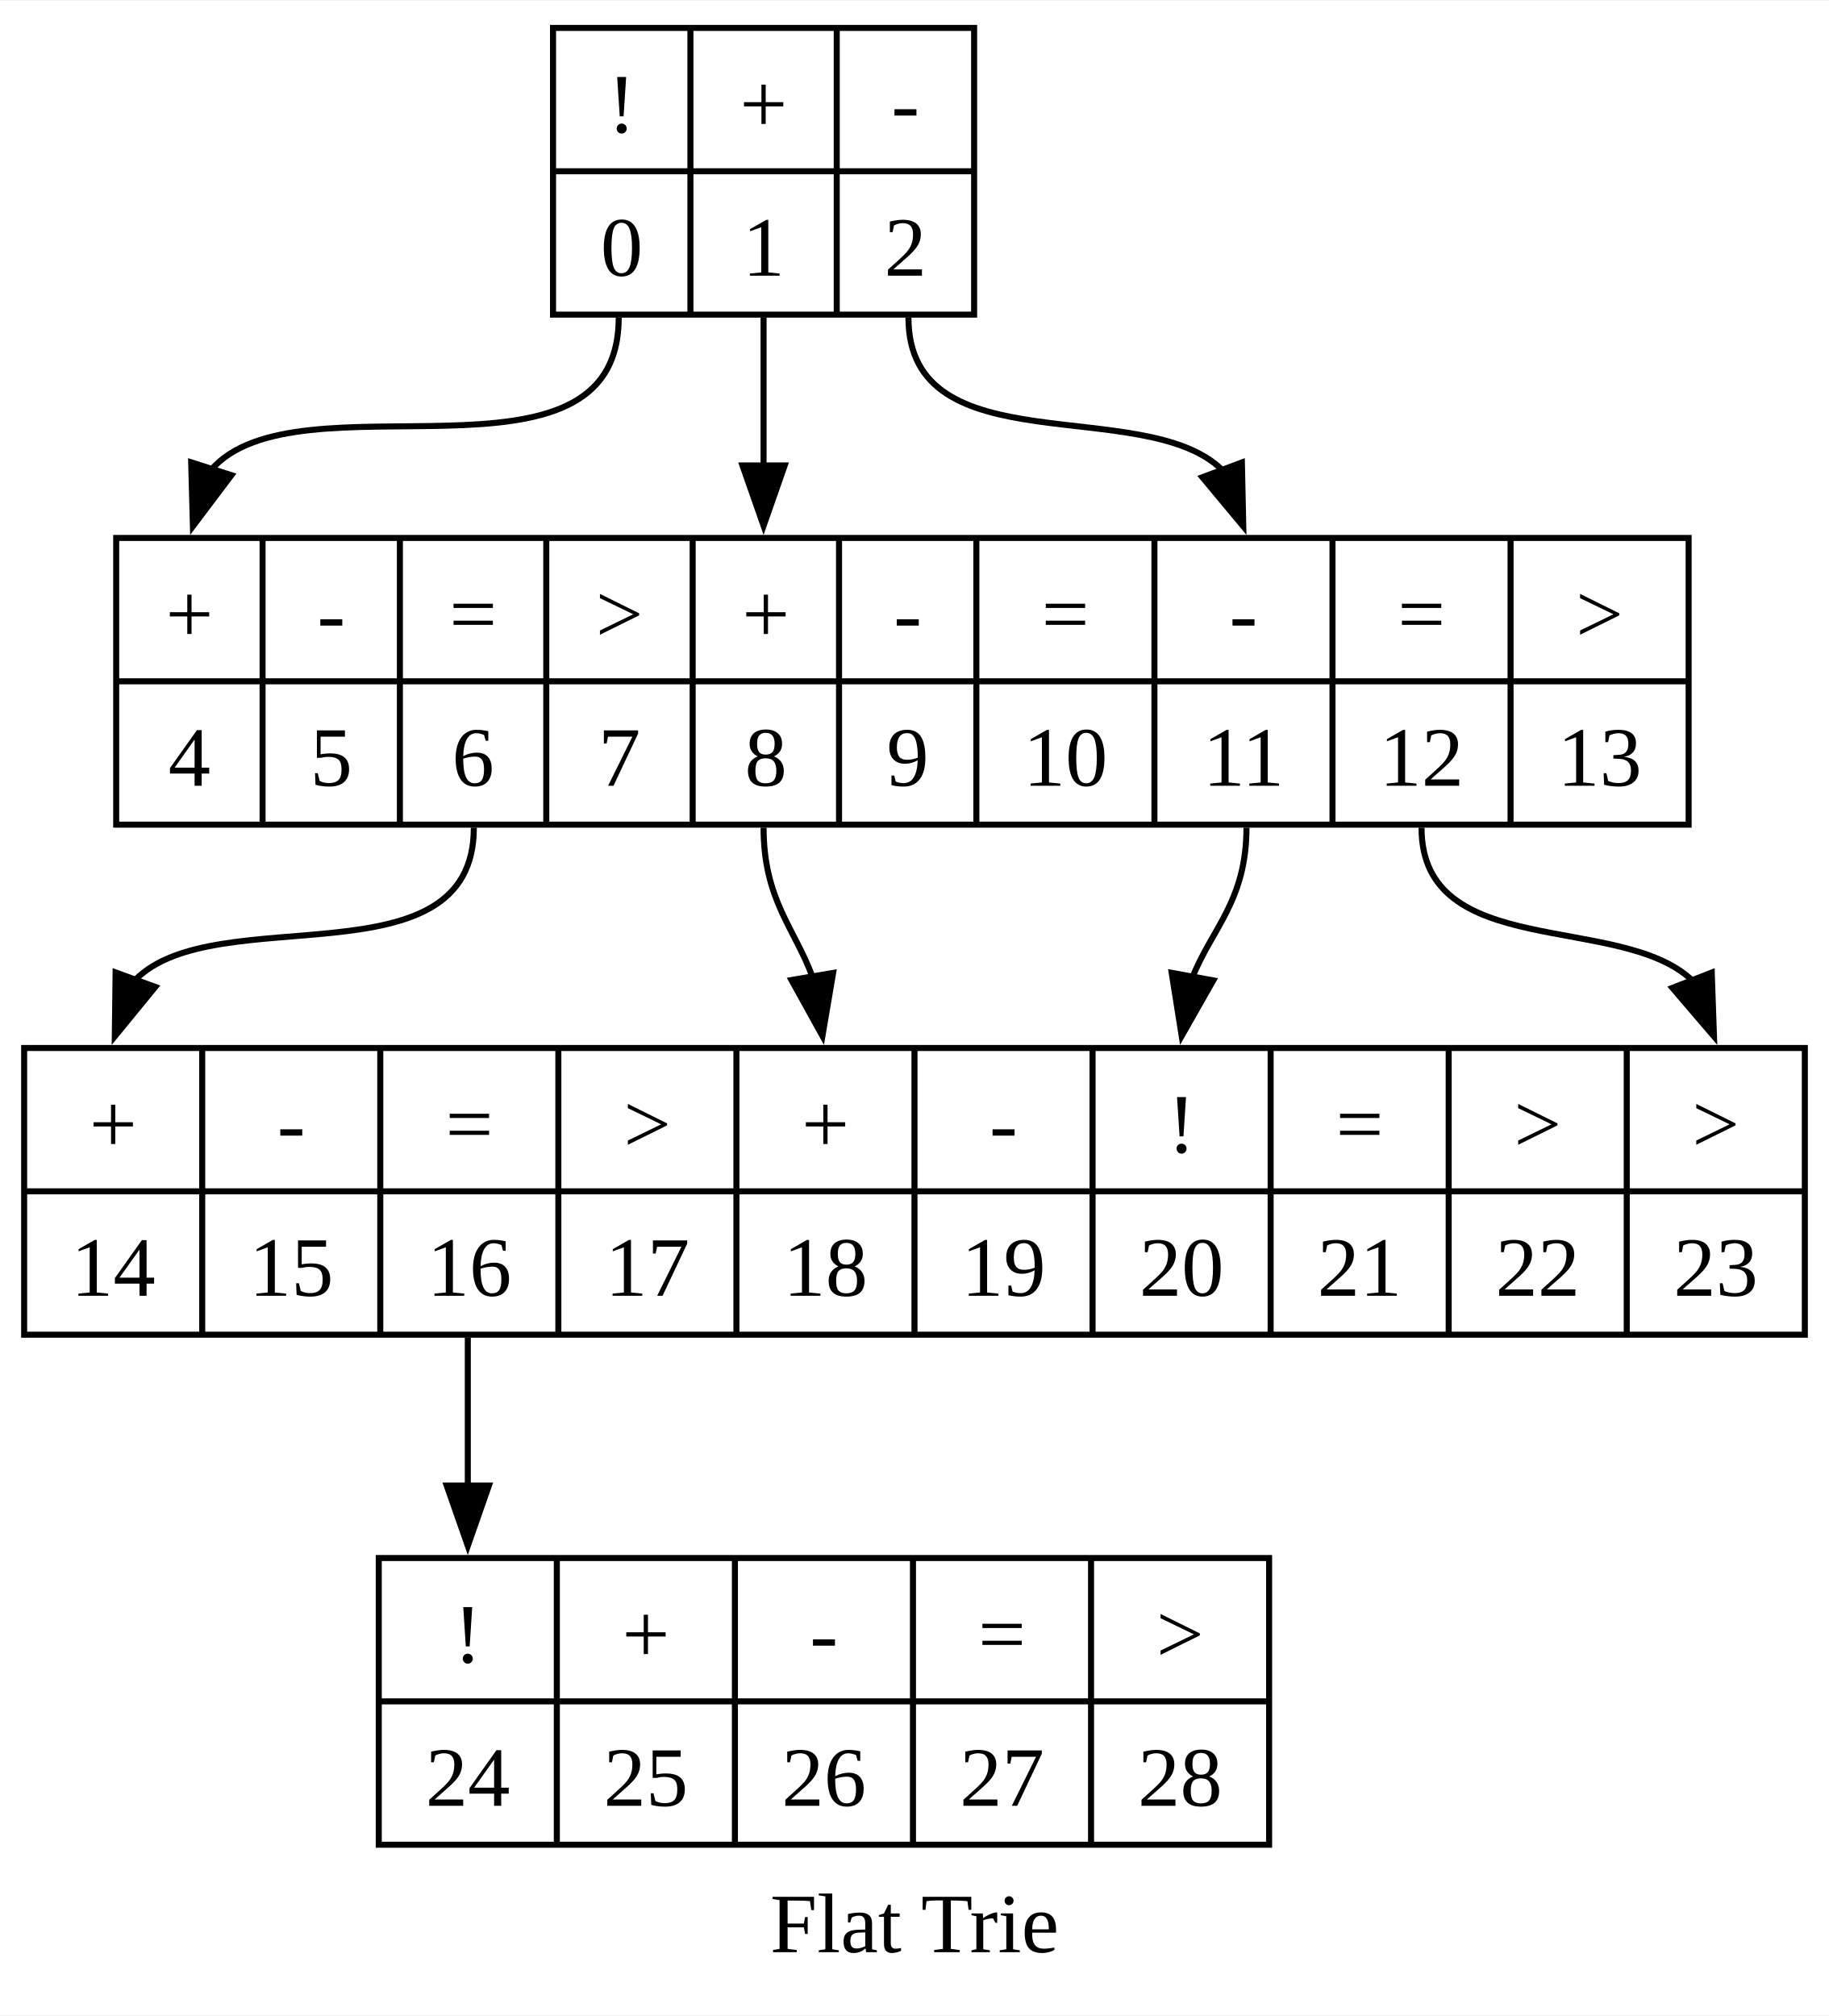
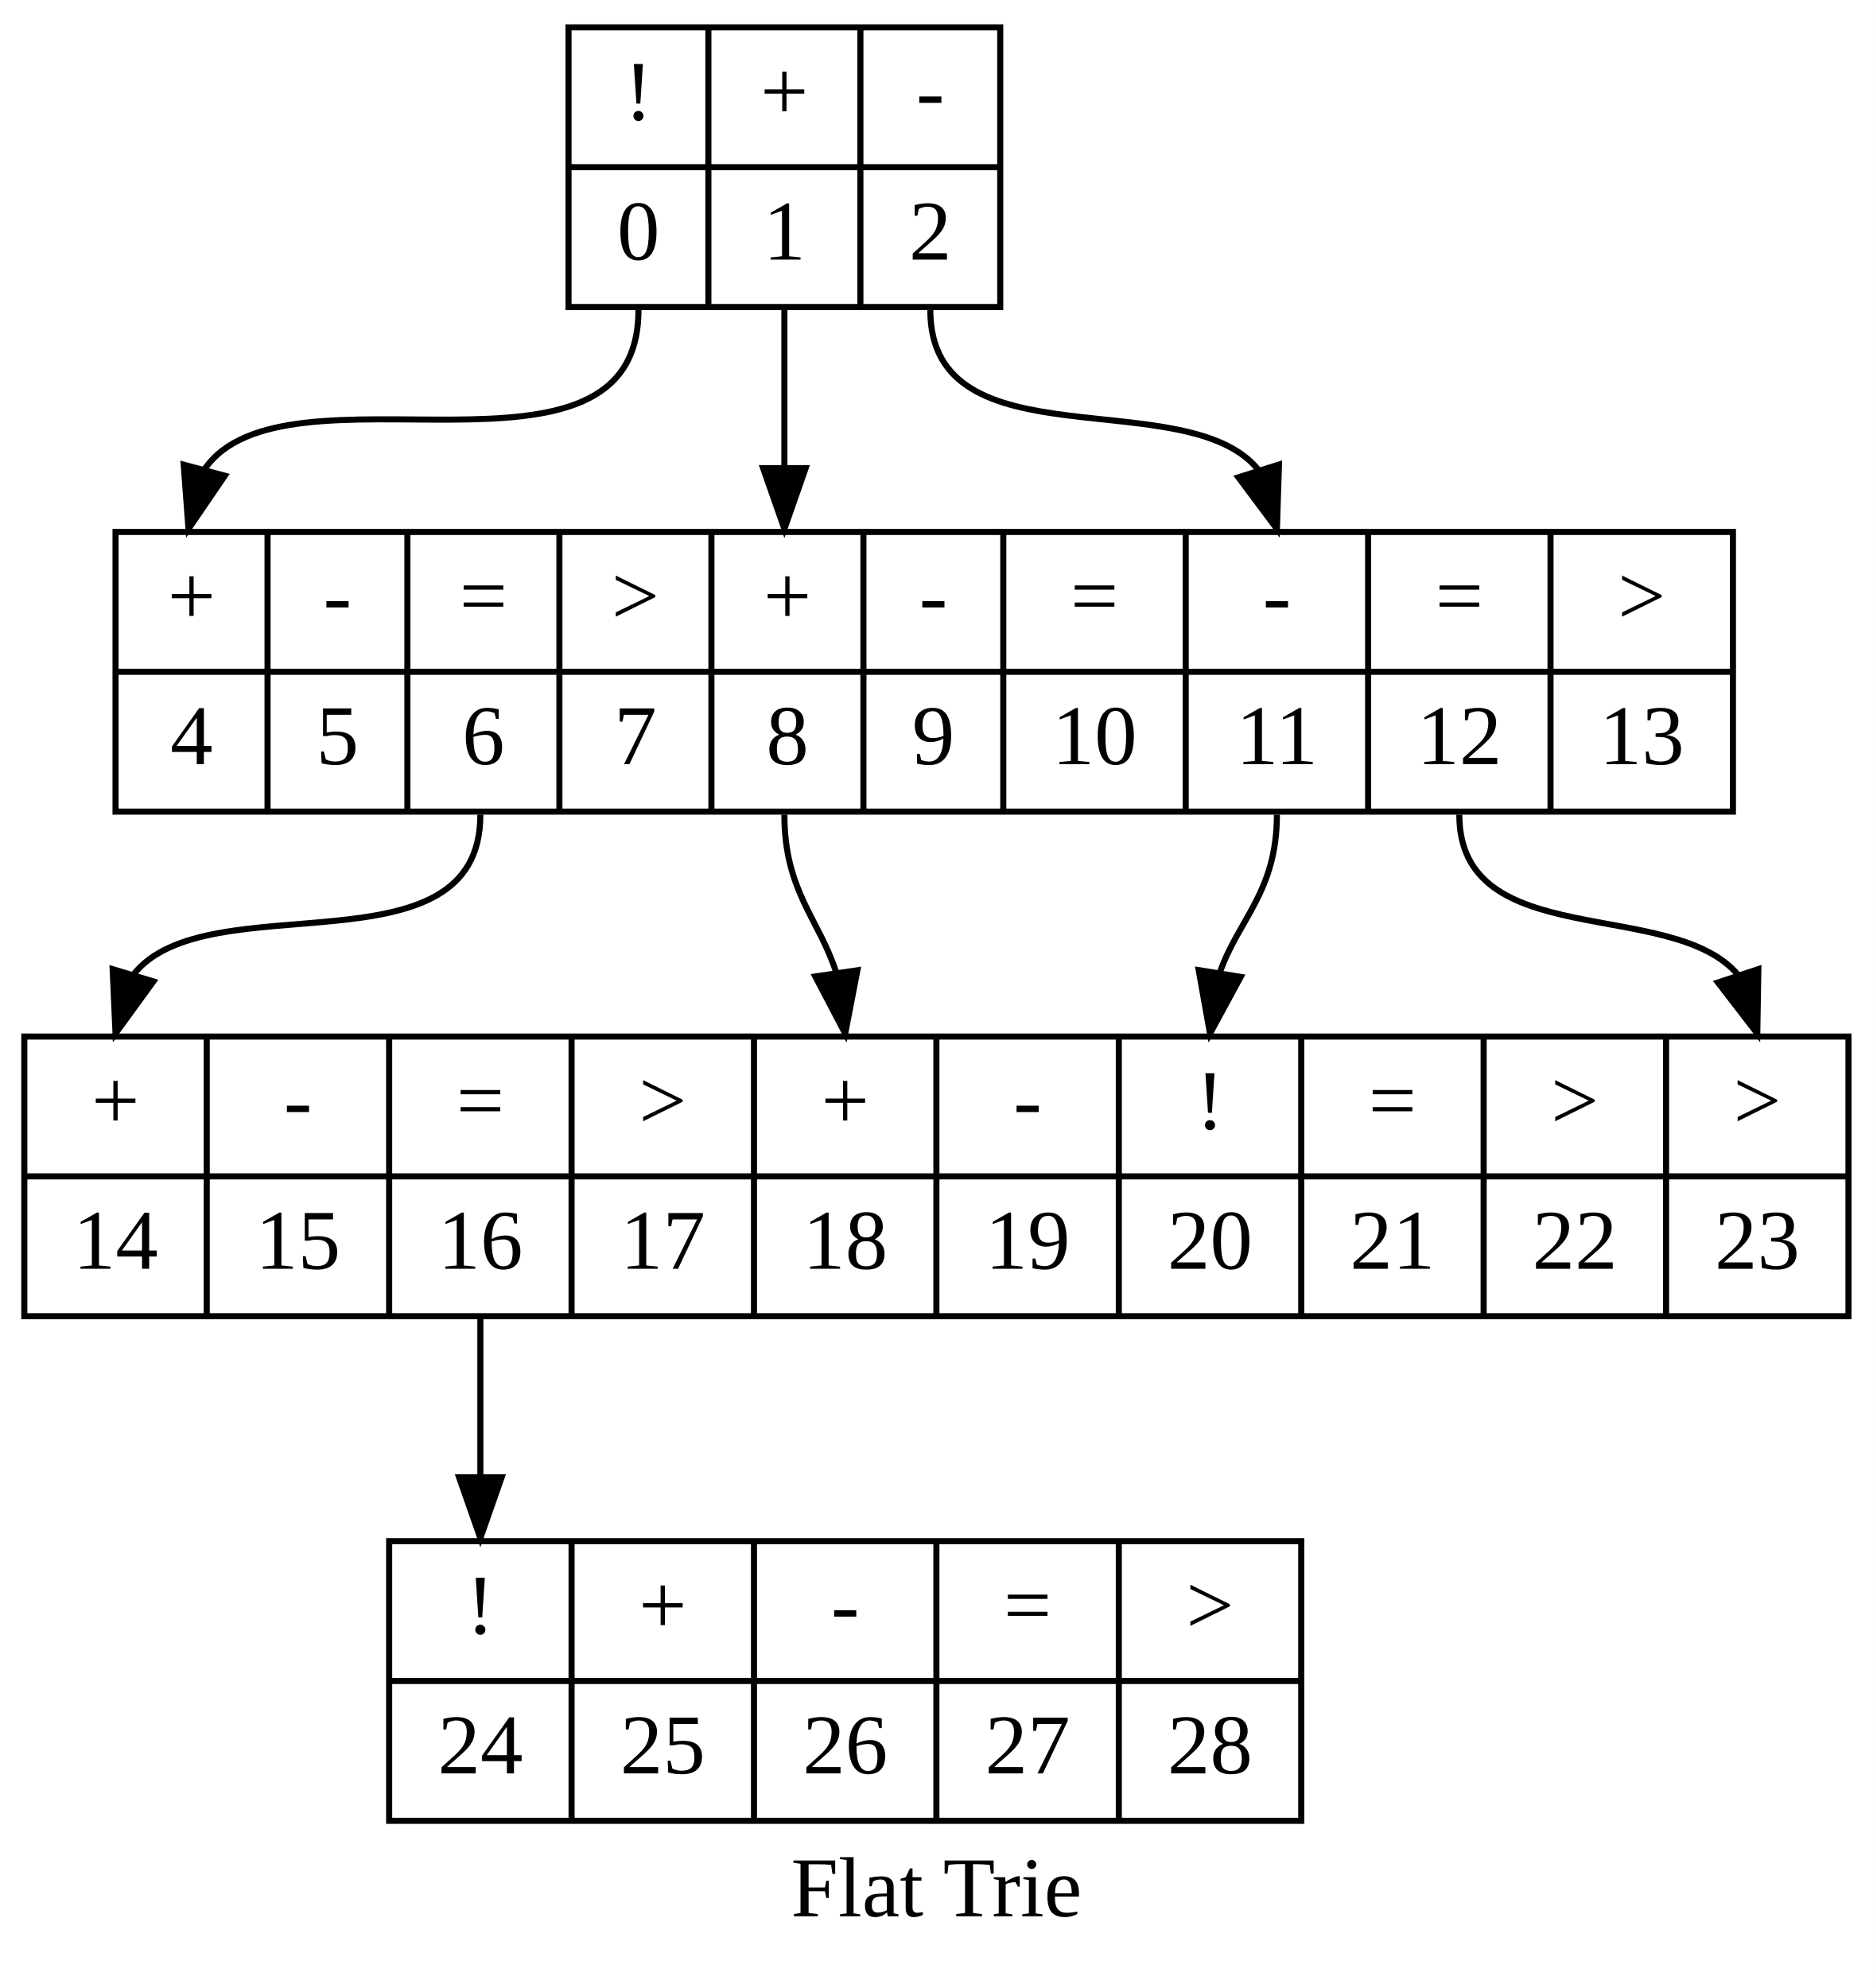
- <svg xmlns="http://www.w3.org/2000/svg" width="303pt" height="334pt" viewBox="0.00 0.00 303.00 333.75">
-   <g id="graph0" class="graph" transform="scale(1 1) rotate(0) translate(4 329.75)">
-     <polygon fill="white" stroke="none" points="-4,4 -4,-329.75 299,-329.75 299,4 -4,4" />
-     <text text-anchor="middle" x="147.5" y="-6.45" font-family="Times New Roman,serif" font-size="14.00">Flat Trie</text>
+ <svg xmlns="http://www.w3.org/2000/svg" width="308pt" height="327pt" viewBox="0.00 0.00 308.00 327.00">
+   <g id="graph0" class="graph" transform="scale(1 1) rotate(0) translate(4 323)">
+     <polygon fill="white" stroke="none" points="-4,4 -4,-323 304,-323 304,4 -4,4" />
+     <text text-anchor="middle" x="150" y="-7.8" font-family="Times New Roman,serif" font-size="14.00">Flat Trie</text>
    <g id="node1" class="node">
-       <polygon fill="none" stroke="black" points="87.62,-277.75 87.62,-325.25 157.38,-325.25 157.38,-277.75 87.62,-277.75" />
-       <text text-anchor="middle" x="99" y="-307.95" font-family="Times New Roman,serif" font-size="14.00">!</text>
-       <polyline fill="none" stroke="black" points="87.62,-301.5 110.38,-301.5" />
-       <text text-anchor="middle" x="99" y="-284.2" font-family="Times New Roman,serif" font-size="14.00">0</text>
-       <polyline fill="none" stroke="black" points="110.38,-277.75 110.38,-325.25" />
-       <text text-anchor="middle" x="122.5" y="-307.95" font-family="Times New Roman,serif" font-size="14.00">+</text>
-       <polyline fill="none" stroke="black" points="110.38,-301.5 134.62,-301.5" />
-       <text text-anchor="middle" x="122.5" y="-284.2" font-family="Times New Roman,serif" font-size="14.00">1</text>
-       <polyline fill="none" stroke="black" points="134.62,-277.75 134.62,-325.25" />
-       <text text-anchor="middle" x="146" y="-307.95" font-family="Times New Roman,serif" font-size="14.00">-</text>
-       <polyline fill="none" stroke="black" points="134.62,-301.5 157.38,-301.5" />
-       <text text-anchor="middle" x="146" y="-284.2" font-family="Times New Roman,serif" font-size="14.00">2</text>
+       <polygon fill="none" stroke="black" points="89.5,-272.5 89.5,-318.5 160.5,-318.5 160.5,-272.5 89.5,-272.5" />
+       <text text-anchor="middle" x="101" y="-303.3" font-family="Times New Roman,serif" font-size="14.00">!</text>
+       <polyline fill="none" stroke="black" points="89.5,-295.5 112.5,-295.5 " />
+       <text text-anchor="middle" x="101" y="-280.3" font-family="Times New Roman,serif" font-size="14.00">0</text>
+       <polyline fill="none" stroke="black" points="112.5,-272.5 112.5,-318.5 " />
+       <text text-anchor="middle" x="125" y="-303.3" font-family="Times New Roman,serif" font-size="14.00">+</text>
+       <polyline fill="none" stroke="black" points="112.5,-295.5 137.5,-295.5 " />
+       <text text-anchor="middle" x="125" y="-280.3" font-family="Times New Roman,serif" font-size="14.00">1</text>
+       <polyline fill="none" stroke="black" points="137.5,-272.5 137.5,-318.5 " />
+       <text text-anchor="middle" x="149" y="-303.3" font-family="Times New Roman,serif" font-size="14.00">-</text>
+       <polyline fill="none" stroke="black" points="137.5,-295.5 160.5,-295.5 " />
+       <text text-anchor="middle" x="149" y="-280.3" font-family="Times New Roman,serif" font-size="14.00">2</text>
    </g>
    <g id="node2" class="node">
-       <polygon fill="none" stroke="black" points="15.25,-193.25 15.25,-240.75 275.75,-240.75 275.75,-193.25 15.25,-193.25" />
-       <text text-anchor="middle" x="27.38" y="-223.45" font-family="Times New Roman,serif" font-size="14.00">+</text>
-       <polyline fill="none" stroke="black" points="15.25,-217 39.5,-217" />
-       <text text-anchor="middle" x="27.38" y="-199.7" font-family="Times New Roman,serif" font-size="14.00">4</text>
-       <polyline fill="none" stroke="black" points="39.5,-193.25 39.5,-240.75" />
-       <text text-anchor="middle" x="50.88" y="-223.45" font-family="Times New Roman,serif" font-size="14.00">-</text>
-       <polyline fill="none" stroke="black" points="39.5,-217 62.25,-217" />
-       <text text-anchor="middle" x="50.88" y="-199.7" font-family="Times New Roman,serif" font-size="14.00">5</text>
-       <polyline fill="none" stroke="black" points="62.25,-193.25 62.25,-240.75" />
-       <text text-anchor="middle" x="74.38" y="-223.45" font-family="Times New Roman,serif" font-size="14.00">=</text>
-       <polyline fill="none" stroke="black" points="62.25,-217 86.5,-217" />
-       <text text-anchor="middle" x="74.38" y="-199.7" font-family="Times New Roman,serif" font-size="14.00">6</text>
-       <polyline fill="none" stroke="black" points="86.5,-193.25 86.5,-240.75" />
-       <text text-anchor="middle" x="98.62" y="-223.45" font-family="Times New Roman,serif" font-size="14.00">&gt;</text>
-       <polyline fill="none" stroke="black" points="86.5,-217 110.75,-217" />
-       <text text-anchor="middle" x="98.62" y="-199.7" font-family="Times New Roman,serif" font-size="14.00">7</text>
-       <polyline fill="none" stroke="black" points="110.75,-193.25 110.75,-240.75" />
-       <text text-anchor="middle" x="122.88" y="-223.45" font-family="Times New Roman,serif" font-size="14.00">+</text>
-       <polyline fill="none" stroke="black" points="110.75,-217 135,-217" />
-       <text text-anchor="middle" x="122.88" y="-199.7" font-family="Times New Roman,serif" font-size="14.00">8</text>
-       <polyline fill="none" stroke="black" points="135,-193.25 135,-240.75" />
-       <text text-anchor="middle" x="146.38" y="-223.45" font-family="Times New Roman,serif" font-size="14.00">-</text>
-       <polyline fill="none" stroke="black" points="135,-217 157.75,-217" />
-       <text text-anchor="middle" x="146.38" y="-199.7" font-family="Times New Roman,serif" font-size="14.00">9</text>
-       <polyline fill="none" stroke="black" points="157.75,-193.25 157.75,-240.75" />
-       <text text-anchor="middle" x="172.5" y="-223.45" font-family="Times New Roman,serif" font-size="14.00">=</text>
-       <polyline fill="none" stroke="black" points="157.75,-217 187.25,-217" />
-       <text text-anchor="middle" x="172.5" y="-199.7" font-family="Times New Roman,serif" font-size="14.00">10</text>
-       <polyline fill="none" stroke="black" points="187.25,-193.25 187.25,-240.75" />
-       <text text-anchor="middle" x="202" y="-223.45" font-family="Times New Roman,serif" font-size="14.00">-</text>
-       <polyline fill="none" stroke="black" points="187.25,-217 216.75,-217" />
-       <text text-anchor="middle" x="202" y="-199.7" font-family="Times New Roman,serif" font-size="14.00">11</text>
-       <polyline fill="none" stroke="black" points="216.75,-193.25 216.75,-240.75" />
-       <text text-anchor="middle" x="231.5" y="-223.45" font-family="Times New Roman,serif" font-size="14.00">=</text>
-       <polyline fill="none" stroke="black" points="216.75,-217 246.25,-217" />
-       <text text-anchor="middle" x="231.5" y="-199.7" font-family="Times New Roman,serif" font-size="14.00">12</text>
-       <polyline fill="none" stroke="black" points="246.25,-193.25 246.25,-240.75" />
-       <text text-anchor="middle" x="261" y="-223.45" font-family="Times New Roman,serif" font-size="14.00">&gt;</text>
-       <polyline fill="none" stroke="black" points="246.25,-217 275.75,-217" />
-       <text text-anchor="middle" x="261" y="-199.7" font-family="Times New Roman,serif" font-size="14.00">13</text>
+       <polygon fill="none" stroke="black" points="15,-189.5 15,-235.5 281,-235.5 281,-189.5 15,-189.5" />
+       <text text-anchor="middle" x="27.5" y="-220.3" font-family="Times New Roman,serif" font-size="14.00">+</text>
+       <polyline fill="none" stroke="black" points="15,-212.5 40,-212.5 " />
+       <text text-anchor="middle" x="27.5" y="-197.3" font-family="Times New Roman,serif" font-size="14.00">4</text>
+       <polyline fill="none" stroke="black" points="40,-189.5 40,-235.5 " />
+       <text text-anchor="middle" x="51.5" y="-220.3" font-family="Times New Roman,serif" font-size="14.00">-</text>
+       <polyline fill="none" stroke="black" points="40,-212.5 63,-212.5 " />
+       <text text-anchor="middle" x="51.5" y="-197.3" font-family="Times New Roman,serif" font-size="14.00">5</text>
+       <polyline fill="none" stroke="black" points="63,-189.5 63,-235.5 " />
+       <text text-anchor="middle" x="75.5" y="-220.3" font-family="Times New Roman,serif" font-size="14.00">=</text>
+       <polyline fill="none" stroke="black" points="63,-212.5 88,-212.5 " />
+       <text text-anchor="middle" x="75.5" y="-197.3" font-family="Times New Roman,serif" font-size="14.00">6</text>
+       <polyline fill="none" stroke="black" points="88,-189.5 88,-235.5 " />
+       <text text-anchor="middle" x="100.5" y="-220.3" font-family="Times New Roman,serif" font-size="14.00">&gt;</text>
+       <polyline fill="none" stroke="black" points="88,-212.5 113,-212.5 " />
+       <text text-anchor="middle" x="100.5" y="-197.3" font-family="Times New Roman,serif" font-size="14.00">7</text>
+       <polyline fill="none" stroke="black" points="113,-189.5 113,-235.5 " />
+       <text text-anchor="middle" x="125.5" y="-220.3" font-family="Times New Roman,serif" font-size="14.00">+</text>
+       <polyline fill="none" stroke="black" points="113,-212.5 138,-212.5 " />
+       <text text-anchor="middle" x="125.5" y="-197.3" font-family="Times New Roman,serif" font-size="14.00">8</text>
+       <polyline fill="none" stroke="black" points="138,-189.5 138,-235.5 " />
+       <text text-anchor="middle" x="149.5" y="-220.3" font-family="Times New Roman,serif" font-size="14.00">-</text>
+       <polyline fill="none" stroke="black" points="138,-212.5 161,-212.5 " />
+       <text text-anchor="middle" x="149.5" y="-197.3" font-family="Times New Roman,serif" font-size="14.00">9</text>
+       <polyline fill="none" stroke="black" points="161,-189.5 161,-235.5 " />
+       <text text-anchor="middle" x="176" y="-220.3" font-family="Times New Roman,serif" font-size="14.00">=</text>
+       <polyline fill="none" stroke="black" points="161,-212.5 191,-212.5 " />
+       <text text-anchor="middle" x="176" y="-197.3" font-family="Times New Roman,serif" font-size="14.00">10</text>
+       <polyline fill="none" stroke="black" points="191,-189.5 191,-235.5 " />
+       <text text-anchor="middle" x="206" y="-220.3" font-family="Times New Roman,serif" font-size="14.00">-</text>
+       <polyline fill="none" stroke="black" points="191,-212.5 221,-212.5 " />
+       <text text-anchor="middle" x="206" y="-197.3" font-family="Times New Roman,serif" font-size="14.00">11</text>
+       <polyline fill="none" stroke="black" points="221,-189.5 221,-235.5 " />
+       <text text-anchor="middle" x="236" y="-220.3" font-family="Times New Roman,serif" font-size="14.00">=</text>
+       <polyline fill="none" stroke="black" points="221,-212.5 251,-212.5 " />
+       <text text-anchor="middle" x="236" y="-197.3" font-family="Times New Roman,serif" font-size="14.00">12</text>
+       <polyline fill="none" stroke="black" points="251,-189.5 251,-235.5 " />
+       <text text-anchor="middle" x="266" y="-220.3" font-family="Times New Roman,serif" font-size="14.00">&gt;</text>
+       <polyline fill="none" stroke="black" points="251,-212.5 281,-212.5 " />
+       <text text-anchor="middle" x="266" y="-197.3" font-family="Times New Roman,serif" font-size="14.00">13</text>
    </g>
    <g id="edge1" class="edge">
-       <path fill="none" stroke="black" d="M98.5,-277.25C98.5,-246.57 45.11,-268.63 30.92,-251.96" />
-       <polygon fill="black" stroke="black" points="34.34,-251.15 27.96,-242.69 27.67,-253.28 34.34,-251.15" />
+       <path fill="none" stroke="black" d="M101,-272C101,-239.569 42.816,-265.104 29.634,-245.806" />
+       <polygon fill="black" stroke="black" points="32.974,-244.75 27,-236 26.214,-246.566 32.974,-244.75" />
    </g>
    <g id="edge2" class="edge">
-       <path fill="none" stroke="black" d="M122.5,-277.25C122.5,-265.88 122.5,-260.57 122.5,-252.7" />
-       <polygon fill="black" stroke="black" points="126,-252.76 122.5,-242.76 119,-252.76 126,-252.76" />
+       <path fill="none" stroke="black" d="M125,-272C125,-260 125,-254.75 125,-246.125" />
+       <polygon fill="black" stroke="black" points="128.5,-246 125,-236 121.5,-246 128.5,-246" />
    </g>
    <g id="edge3" class="edge">
-       <path fill="none" stroke="black" d="M146.5,-277.25C146.5,-252.52 185.63,-264.65 198.47,-252.02" />
-       <polygon fill="black" stroke="black" points="201.74,-253.26 201.97,-242.67 195.19,-250.81 201.74,-253.26" />
+       <path fill="none" stroke="black" d="M149,-272C149,-246.251 191.096,-260.299 202.935,-245.743" />
+       <polygon fill="black" stroke="black" points="206.338,-246.589 206,-236 199.661,-244.489 206.338,-246.589" />
    </g>
    <g id="node3" class="node">
-       <polygon fill="none" stroke="black" points="0,-108.75 0,-156.25 295,-156.25 295,-108.75 0,-108.75" />
-       <text text-anchor="middle" x="14.75" y="-138.95" font-family="Times New Roman,serif" font-size="14.00">+</text>
-       <polyline fill="none" stroke="black" points="0,-132.5 29.5,-132.5" />
-       <text text-anchor="middle" x="14.75" y="-115.2" font-family="Times New Roman,serif" font-size="14.00">14</text>
-       <polyline fill="none" stroke="black" points="29.5,-108.75 29.5,-156.25" />
-       <text text-anchor="middle" x="44.25" y="-138.95" font-family="Times New Roman,serif" font-size="14.00">-</text>
-       <polyline fill="none" stroke="black" points="29.5,-132.5 59,-132.5" />
-       <text text-anchor="middle" x="44.25" y="-115.2" font-family="Times New Roman,serif" font-size="14.00">15</text>
-       <polyline fill="none" stroke="black" points="59,-108.75 59,-156.25" />
-       <text text-anchor="middle" x="73.75" y="-138.95" font-family="Times New Roman,serif" font-size="14.00">=</text>
-       <polyline fill="none" stroke="black" points="59,-132.5 88.5,-132.5" />
-       <text text-anchor="middle" x="73.75" y="-115.2" font-family="Times New Roman,serif" font-size="14.00">16</text>
-       <polyline fill="none" stroke="black" points="88.5,-108.75 88.5,-156.25" />
-       <text text-anchor="middle" x="103.25" y="-138.95" font-family="Times New Roman,serif" font-size="14.00">&gt;</text>
-       <polyline fill="none" stroke="black" points="88.5,-132.5 118,-132.5" />
-       <text text-anchor="middle" x="103.25" y="-115.2" font-family="Times New Roman,serif" font-size="14.00">17</text>
-       <polyline fill="none" stroke="black" points="118,-108.75 118,-156.25" />
-       <text text-anchor="middle" x="132.75" y="-138.95" font-family="Times New Roman,serif" font-size="14.00">+</text>
-       <polyline fill="none" stroke="black" points="118,-132.5 147.5,-132.5" />
-       <text text-anchor="middle" x="132.75" y="-115.2" font-family="Times New Roman,serif" font-size="14.00">18</text>
-       <polyline fill="none" stroke="black" points="147.5,-108.75 147.5,-156.25" />
-       <text text-anchor="middle" x="162.25" y="-138.95" font-family="Times New Roman,serif" font-size="14.00">-</text>
-       <polyline fill="none" stroke="black" points="147.5,-132.5 177,-132.5" />
-       <text text-anchor="middle" x="162.25" y="-115.2" font-family="Times New Roman,serif" font-size="14.00">19</text>
-       <polyline fill="none" stroke="black" points="177,-108.75 177,-156.25" />
-       <text text-anchor="middle" x="191.75" y="-138.95" font-family="Times New Roman,serif" font-size="14.00">!</text>
-       <polyline fill="none" stroke="black" points="177,-132.5 206.5,-132.5" />
-       <text text-anchor="middle" x="191.75" y="-115.2" font-family="Times New Roman,serif" font-size="14.00">20</text>
-       <polyline fill="none" stroke="black" points="206.5,-108.75 206.5,-156.25" />
-       <text text-anchor="middle" x="221.25" y="-138.95" font-family="Times New Roman,serif" font-size="14.00">=</text>
-       <polyline fill="none" stroke="black" points="206.5,-132.5 236,-132.5" />
-       <text text-anchor="middle" x="221.25" y="-115.2" font-family="Times New Roman,serif" font-size="14.00">21</text>
-       <polyline fill="none" stroke="black" points="236,-108.75 236,-156.25" />
-       <text text-anchor="middle" x="250.75" y="-138.95" font-family="Times New Roman,serif" font-size="14.00">&gt;</text>
-       <polyline fill="none" stroke="black" points="236,-132.5 265.5,-132.5" />
-       <text text-anchor="middle" x="250.75" y="-115.2" font-family="Times New Roman,serif" font-size="14.00">22</text>
-       <polyline fill="none" stroke="black" points="265.5,-108.75 265.5,-156.25" />
-       <text text-anchor="middle" x="280.25" y="-138.95" font-family="Times New Roman,serif" font-size="14.00">&gt;</text>
-       <polyline fill="none" stroke="black" points="265.5,-132.5 295,-132.5" />
-       <text text-anchor="middle" x="280.25" y="-115.2" font-family="Times New Roman,serif" font-size="14.00">23</text>
+       <polygon fill="none" stroke="black" points="0,-106.5 0,-152.5 300,-152.5 300,-106.5 0,-106.5" />
+       <text text-anchor="middle" x="15" y="-137.3" font-family="Times New Roman,serif" font-size="14.00">+</text>
+       <polyline fill="none" stroke="black" points="0,-129.5 30,-129.5 " />
+       <text text-anchor="middle" x="15" y="-114.3" font-family="Times New Roman,serif" font-size="14.00">14</text>
+       <polyline fill="none" stroke="black" points="30,-106.5 30,-152.5 " />
+       <text text-anchor="middle" x="45" y="-137.3" font-family="Times New Roman,serif" font-size="14.00">-</text>
+       <polyline fill="none" stroke="black" points="30,-129.5 60,-129.5 " />
+       <text text-anchor="middle" x="45" y="-114.3" font-family="Times New Roman,serif" font-size="14.00">15</text>
+       <polyline fill="none" stroke="black" points="60,-106.5 60,-152.5 " />
+       <text text-anchor="middle" x="75" y="-137.3" font-family="Times New Roman,serif" font-size="14.00">=</text>
+       <polyline fill="none" stroke="black" points="60,-129.5 90,-129.5 " />
+       <text text-anchor="middle" x="75" y="-114.3" font-family="Times New Roman,serif" font-size="14.00">16</text>
+       <polyline fill="none" stroke="black" points="90,-106.5 90,-152.5 " />
+       <text text-anchor="middle" x="105" y="-137.3" font-family="Times New Roman,serif" font-size="14.00">&gt;</text>
+       <polyline fill="none" stroke="black" points="90,-129.5 120,-129.5 " />
+       <text text-anchor="middle" x="105" y="-114.3" font-family="Times New Roman,serif" font-size="14.00">17</text>
+       <polyline fill="none" stroke="black" points="120,-106.5 120,-152.5 " />
+       <text text-anchor="middle" x="135" y="-137.3" font-family="Times New Roman,serif" font-size="14.00">+</text>
+       <polyline fill="none" stroke="black" points="120,-129.5 150,-129.5 " />
+       <text text-anchor="middle" x="135" y="-114.3" font-family="Times New Roman,serif" font-size="14.00">18</text>
+       <polyline fill="none" stroke="black" points="150,-106.5 150,-152.5 " />
+       <text text-anchor="middle" x="165" y="-137.3" font-family="Times New Roman,serif" font-size="14.00">-</text>
+       <polyline fill="none" stroke="black" points="150,-129.5 180,-129.5 " />
+       <text text-anchor="middle" x="165" y="-114.3" font-family="Times New Roman,serif" font-size="14.00">19</text>
+       <polyline fill="none" stroke="black" points="180,-106.5 180,-152.5 " />
+       <text text-anchor="middle" x="195" y="-137.3" font-family="Times New Roman,serif" font-size="14.00">!</text>
+       <polyline fill="none" stroke="black" points="180,-129.5 210,-129.5 " />
+       <text text-anchor="middle" x="195" y="-114.3" font-family="Times New Roman,serif" font-size="14.00">20</text>
+       <polyline fill="none" stroke="black" points="210,-106.5 210,-152.5 " />
+       <text text-anchor="middle" x="225" y="-137.3" font-family="Times New Roman,serif" font-size="14.00">=</text>
+       <polyline fill="none" stroke="black" points="210,-129.5 240,-129.5 " />
+       <text text-anchor="middle" x="225" y="-114.3" font-family="Times New Roman,serif" font-size="14.00">21</text>
+       <polyline fill="none" stroke="black" points="240,-106.5 240,-152.5 " />
+       <text text-anchor="middle" x="255" y="-137.3" font-family="Times New Roman,serif" font-size="14.00">&gt;</text>
+       <polyline fill="none" stroke="black" points="240,-129.5 270,-129.5 " />
+       <text text-anchor="middle" x="255" y="-114.3" font-family="Times New Roman,serif" font-size="14.00">22</text>
+       <polyline fill="none" stroke="black" points="270,-106.5 270,-152.5 " />
+       <text text-anchor="middle" x="285" y="-137.3" font-family="Times New Roman,serif" font-size="14.00">&gt;</text>
+       <polyline fill="none" stroke="black" points="270,-129.5 300,-129.5 " />
+       <text text-anchor="middle" x="285" y="-114.3" font-family="Times New Roman,serif" font-size="14.00">23</text>
    </g>
    <g id="edge4" class="edge">
-       <path fill="none" stroke="black" d="M74.5,-192.75C74.5,-166.51 31.79,-181.06 18.44,-167.57" />
-       <polygon fill="black" stroke="black" points="21.73,-166.37 15.02,-158.17 15.15,-168.77 21.73,-166.37" />
+       <path fill="none" stroke="black" d="M75,-189C75,-162.032 29.879,-178.151 17.894,-162.627" />
+       <polygon fill="black" stroke="black" points="21.231,-161.569 15,-153 14.527,-163.584 21.231,-161.569" />
    </g>
    <g id="edge5" class="edge">
-       <path fill="none" stroke="black" d="M122.5,-192.75C122.5,-180.81 127.67,-176.02 130.57,-168.1" />
-       <polygon fill="black" stroke="black" points="134.02,-168.69 132.25,-158.24 127.12,-167.51 134.02,-168.69" />
+       <path fill="none" stroke="black" d="M125,-189C125,-176.416 130.743,-171.767 133.524,-163.026" />
+       <polygon fill="black" stroke="black" points="137.007,-163.403 135,-153 130.081,-162.384 137.007,-163.403" />
    </g>
    <g id="edge6" class="edge">
-       <path fill="none" stroke="black" d="M202.5,-192.75C202.5,-180.59 196.69,-175.93 193.52,-167.87" />
-       <polygon fill="black" stroke="black" points="197,-167.45 191.77,-158.24 190.11,-168.7 197,-167.45" />
+       <path fill="none" stroke="black" d="M206,-189C206,-176.322 199.683,-171.793 196.623,-163.062" />
+       <polygon fill="black" stroke="black" points="200.048,-162.315 195,-153 193.137,-163.43 200.048,-162.315" />
    </g>
    <g id="edge7" class="edge">
-       <path fill="none" stroke="black" d="M231.5,-192.75C231.5,-170.58 264.47,-178.74 276.32,-167.47" />
-       <polygon fill="black" stroke="black" points="279.58,-168.75 279.95,-158.16 273.06,-166.21 279.58,-168.75" />
+       <path fill="none" stroke="black" d="M236,-189C236,-166.199 270.884,-175.484 281.785,-162.71" />
+       <polygon fill="black" stroke="black" points="285.179,-163.593 285,-153 278.534,-161.393 285.179,-163.593" />
    </g>
    <g id="node4" class="node">
-       <polygon fill="none" stroke="black" points="58.75,-24.25 58.75,-71.75 206.25,-71.75 206.25,-24.25 58.75,-24.25" />
-       <text text-anchor="middle" x="73.5" y="-54.45" font-family="Times New Roman,serif" font-size="14.00">!</text>
-       <polyline fill="none" stroke="black" points="58.75,-48 88.25,-48" />
-       <text text-anchor="middle" x="73.5" y="-30.7" font-family="Times New Roman,serif" font-size="14.00">24</text>
-       <polyline fill="none" stroke="black" points="88.25,-24.25 88.25,-71.75" />
-       <text text-anchor="middle" x="103" y="-54.45" font-family="Times New Roman,serif" font-size="14.00">+</text>
-       <polyline fill="none" stroke="black" points="88.25,-48 117.75,-48" />
-       <text text-anchor="middle" x="103" y="-30.7" font-family="Times New Roman,serif" font-size="14.00">25</text>
-       <polyline fill="none" stroke="black" points="117.75,-24.25 117.75,-71.75" />
-       <text text-anchor="middle" x="132.5" y="-54.45" font-family="Times New Roman,serif" font-size="14.00">-</text>
-       <polyline fill="none" stroke="black" points="117.75,-48 147.25,-48" />
-       <text text-anchor="middle" x="132.5" y="-30.7" font-family="Times New Roman,serif" font-size="14.00">26</text>
-       <polyline fill="none" stroke="black" points="147.25,-24.25 147.25,-71.75" />
-       <text text-anchor="middle" x="162" y="-54.45" font-family="Times New Roman,serif" font-size="14.00">=</text>
-       <polyline fill="none" stroke="black" points="147.25,-48 176.75,-48" />
-       <text text-anchor="middle" x="162" y="-30.7" font-family="Times New Roman,serif" font-size="14.00">27</text>
-       <polyline fill="none" stroke="black" points="176.75,-24.25 176.75,-71.75" />
-       <text text-anchor="middle" x="191.5" y="-54.45" font-family="Times New Roman,serif" font-size="14.00">&gt;</text>
-       <polyline fill="none" stroke="black" points="176.75,-48 206.25,-48" />
-       <text text-anchor="middle" x="191.5" y="-30.7" font-family="Times New Roman,serif" font-size="14.00">28</text>
+       <polygon fill="none" stroke="black" points="60,-23.5 60,-69.5 210,-69.5 210,-23.5 60,-23.5" />
+       <text text-anchor="middle" x="75" y="-54.3" font-family="Times New Roman,serif" font-size="14.00">!</text>
+       <polyline fill="none" stroke="black" points="60,-46.5 90,-46.5 " />
+       <text text-anchor="middle" x="75" y="-31.3" font-family="Times New Roman,serif" font-size="14.00">24</text>
+       <polyline fill="none" stroke="black" points="90,-23.5 90,-69.5 " />
+       <text text-anchor="middle" x="105" y="-54.3" font-family="Times New Roman,serif" font-size="14.00">+</text>
+       <polyline fill="none" stroke="black" points="90,-46.5 120,-46.5 " />
+       <text text-anchor="middle" x="105" y="-31.3" font-family="Times New Roman,serif" font-size="14.00">25</text>
+       <polyline fill="none" stroke="black" points="120,-23.5 120,-69.5 " />
+       <text text-anchor="middle" x="135" y="-54.3" font-family="Times New Roman,serif" font-size="14.00">-</text>
+       <polyline fill="none" stroke="black" points="120,-46.5 150,-46.5 " />
+       <text text-anchor="middle" x="135" y="-31.3" font-family="Times New Roman,serif" font-size="14.00">26</text>
+       <polyline fill="none" stroke="black" points="150,-23.5 150,-69.5 " />
+       <text text-anchor="middle" x="165" y="-54.3" font-family="Times New Roman,serif" font-size="14.00">=</text>
+       <polyline fill="none" stroke="black" points="150,-46.5 180,-46.5 " />
+       <text text-anchor="middle" x="165" y="-31.3" font-family="Times New Roman,serif" font-size="14.00">27</text>
+       <polyline fill="none" stroke="black" points="180,-23.5 180,-69.5 " />
+       <text text-anchor="middle" x="195" y="-54.3" font-family="Times New Roman,serif" font-size="14.00">&gt;</text>
+       <polyline fill="none" stroke="black" points="180,-46.5 210,-46.5 " />
+       <text text-anchor="middle" x="195" y="-31.3" font-family="Times New Roman,serif" font-size="14.00">28</text>
    </g>
    <g id="edge8" class="edge">
-       <path fill="none" stroke="black" d="M73.5,-108.25C73.5,-96.88 73.5,-91.57 73.5,-83.7" />
-       <polygon fill="black" stroke="black" points="77,-83.76 73.5,-73.76 70,-83.76 77,-83.76" />
+       <path fill="none" stroke="black" d="M75,-106C75,-94 75,-88.75 75,-80.125" />
+       <polygon fill="black" stroke="black" points="78.5,-80 75,-70 71.5,-80 78.5,-80" />
    </g>
  </g>
</svg>
